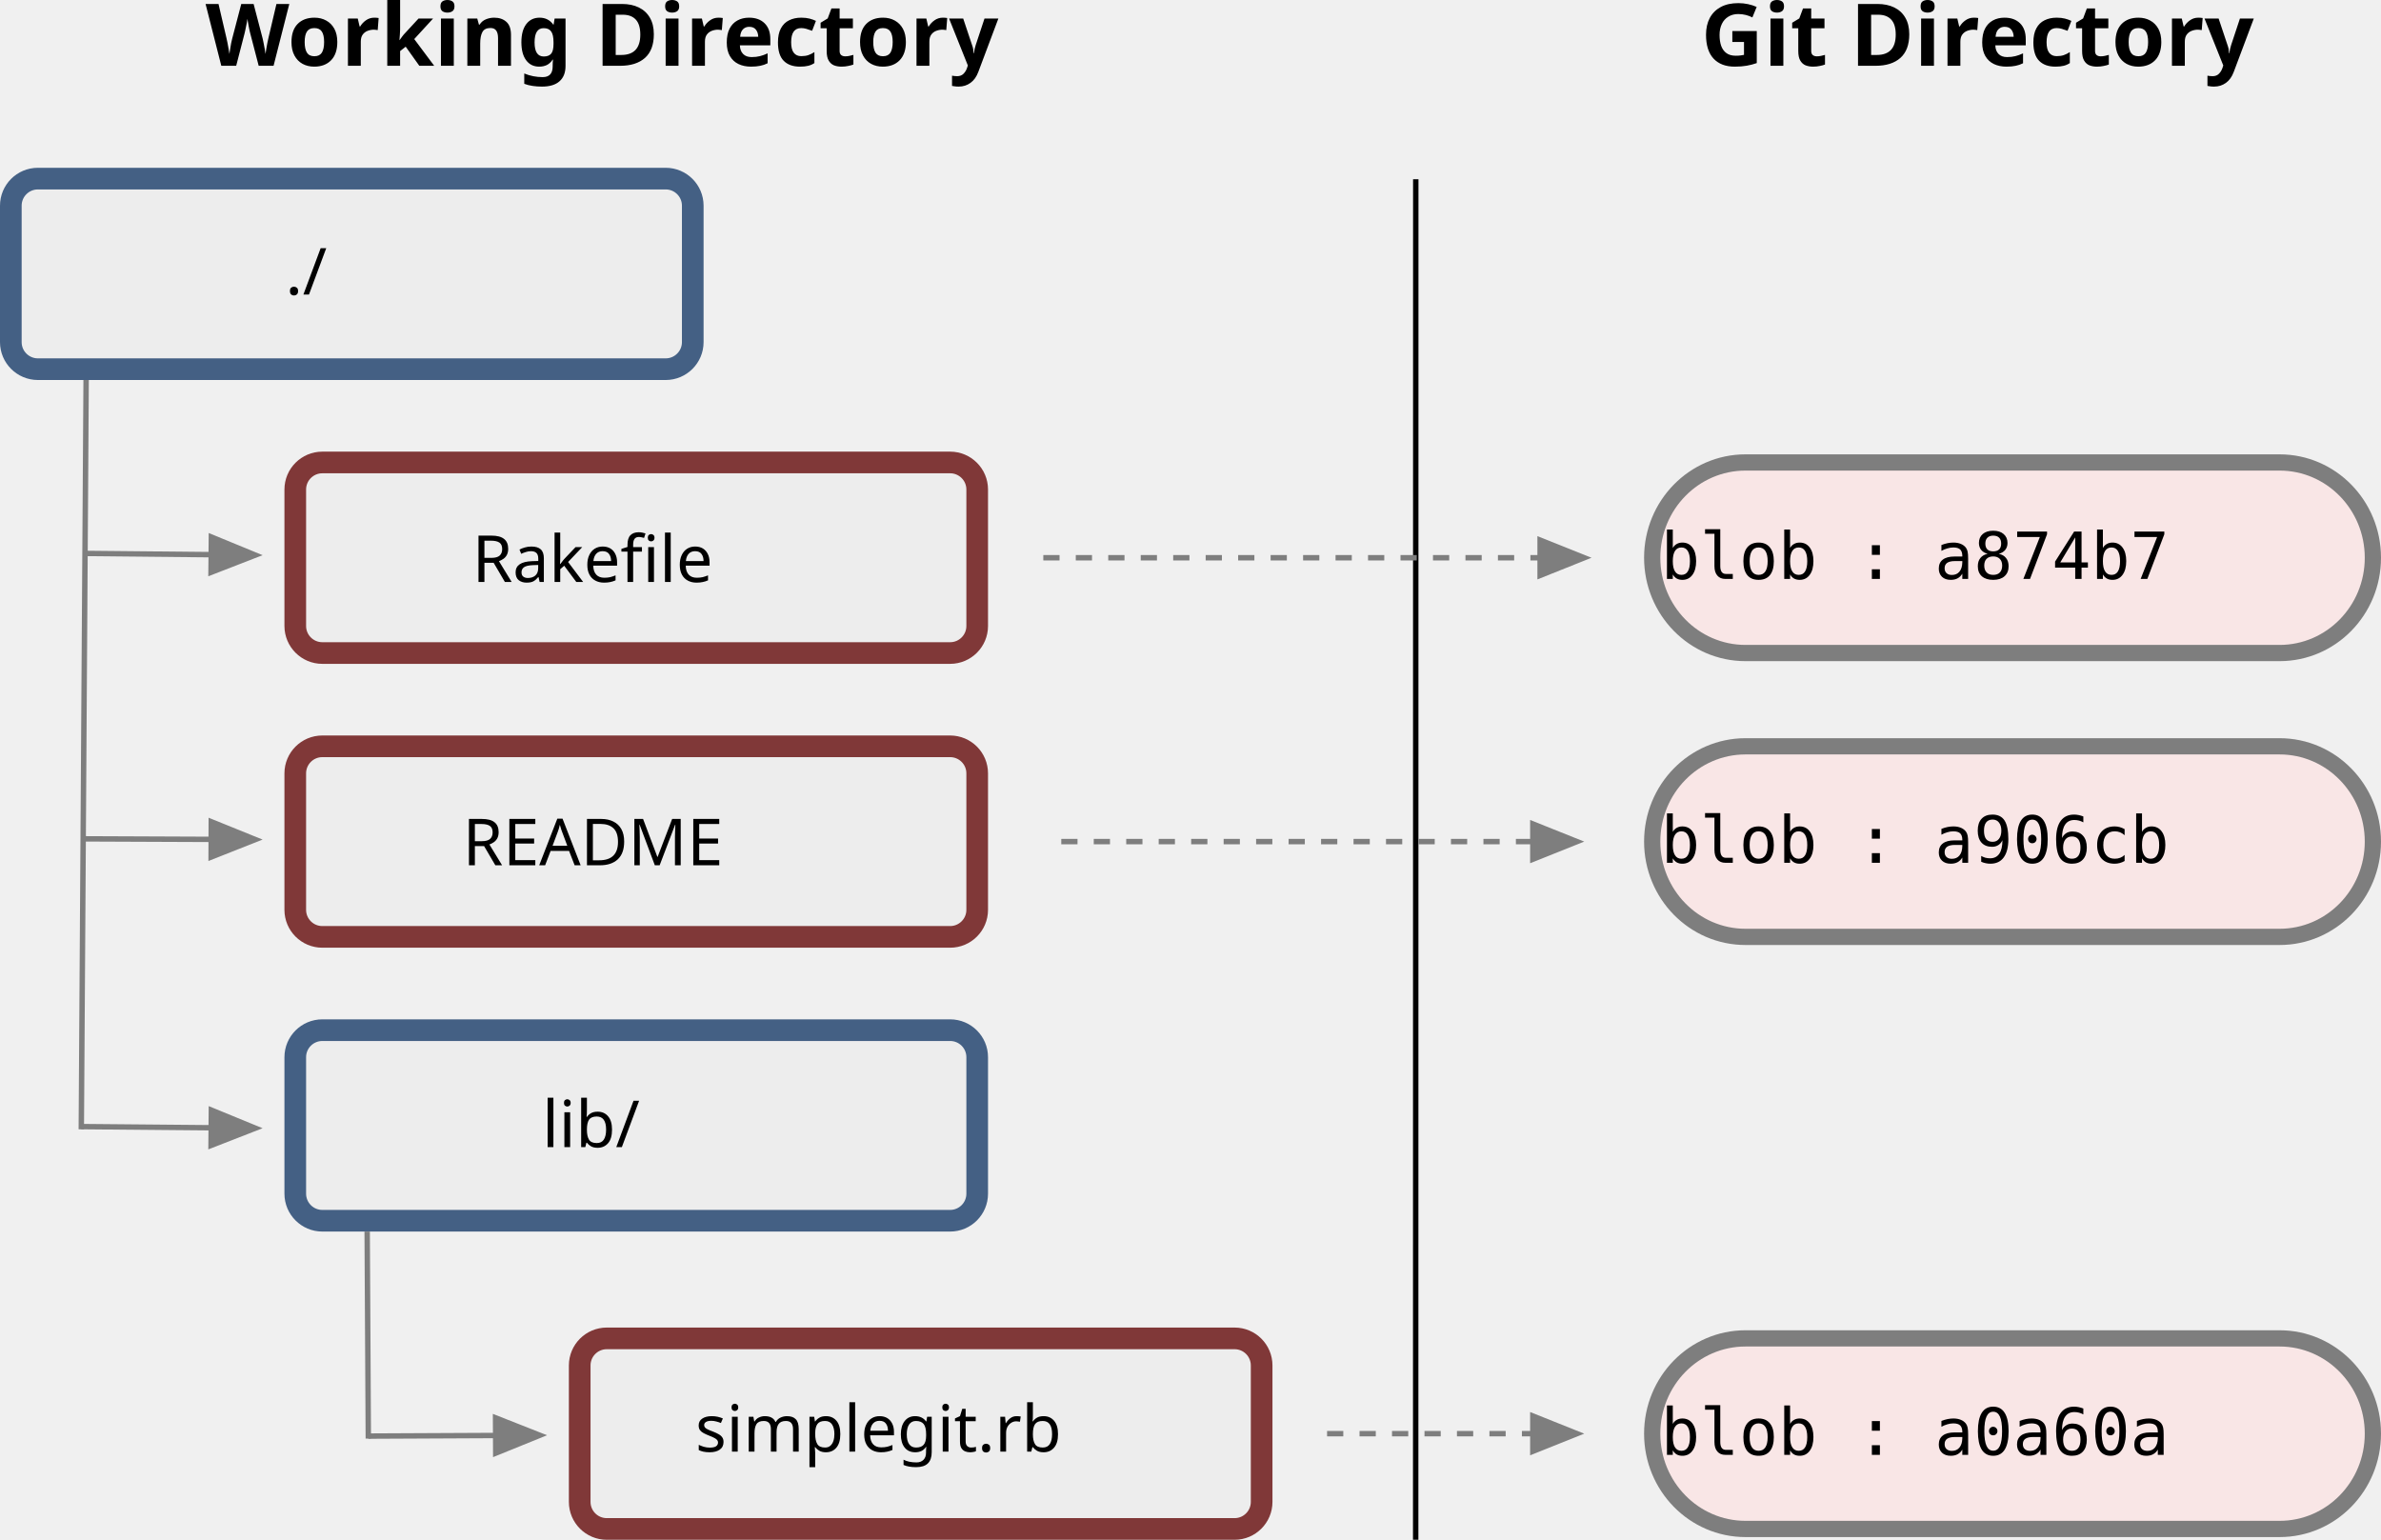
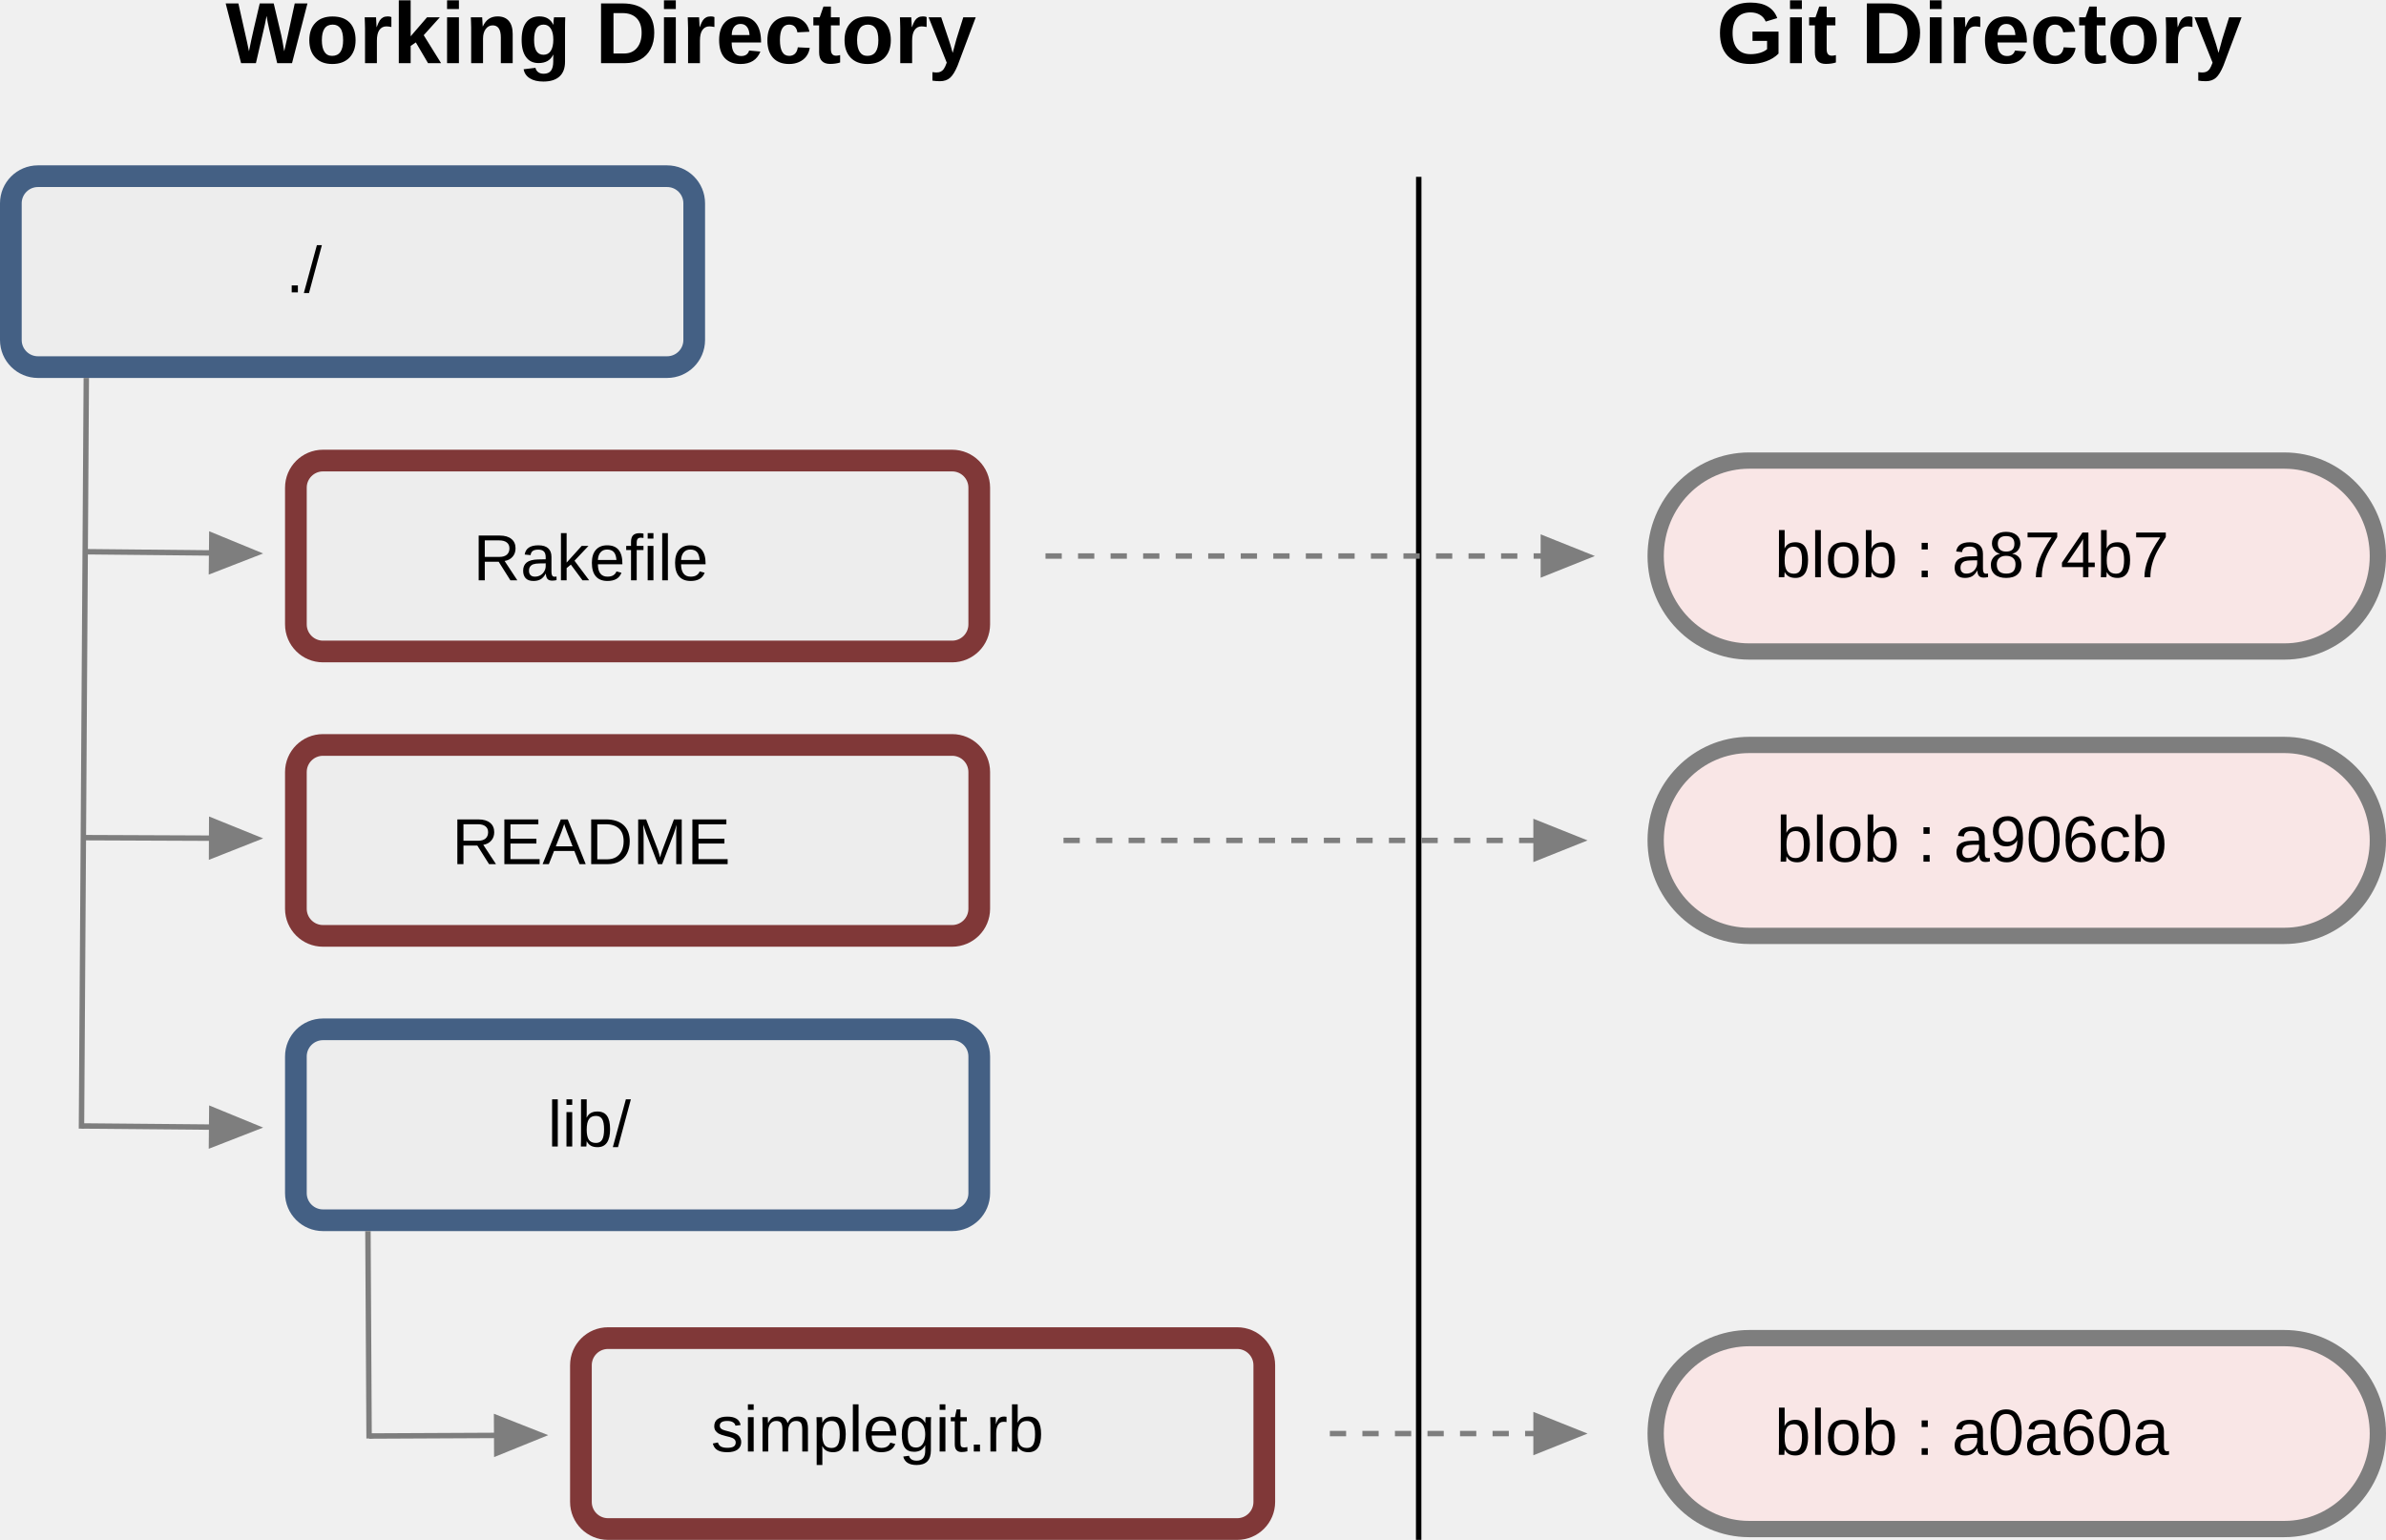
- <svg xmlns="http://www.w3.org/2000/svg" width="439.936" height="284.509" version="1.1" id="svg31957" xml:space="preserve">
+ <svg xmlns="http://www.w3.org/2000/svg" width="439.936" height="284.002" version="1.1" id="svg31957" xml:space="preserve">
  <defs id="defs31909">
    <marker orient="auto" refY="0" refX="0" id="Arrow1Lend_7e7e7e_1.000000px" style="overflow:visible" viewBox="0 0 6.846 5.477" markerWidth="10" markerHeight="8" preserveAspectRatio="xMidYMid">
      <path id="path_Arrow1Lend_7e7e7e_1.000000px" d="M -5,0 V -2 L 0,0 -5,2 Z" style="fill:#7e7e7e;fill-rule:evenodd;stroke:#7e7e7e;stroke-width:1px;marker-start:none" />
    </marker>
  </defs>
-   <g id="g32297" transform="translate(36.27643,118.5434)" style="stroke:#7e7e7e;stroke-opacity:1">
+   <g id="g32297" transform="translate(36.27643,118.0356)" style="stroke:#7e7e7e;stroke-opacity:1">
    <rect id="800" width="133.16" height="35.212" x="269" y="128.754" rx="17.239" ry="17.606" style="fill:#f9e6e6;fill-opacity:1;stroke:#7e7e7e;stroke-width:3px;stroke-opacity:1" />
-     <text id="800_text" x="269.042" y="134.772" style="font-size:12px;font-family:Inconsolata;fill:#000000;fill-opacity:1;stroke:#000000;stroke-width:0;stroke-dasharray:none;stroke-opacity:1">
-       <tspan id="800_line1" text-anchor="middle" x="335.622" y="150.272" text-align="center" font-family="Inconsolata" font-size="12px" fill="#000000" stroke="#000000" style="fill:#000000;fill-opacity:1;stroke:#000000;stroke-width:0;stroke-dasharray:none;stroke-opacity:1">blob : a0a60a</tspan>
+     <text id="800_text" x="269.042" y="134.772" style="font-size:12px;font-family:Arial;fill:#000000;fill-opacity:1;stroke:#000000;stroke-width:0;stroke-dasharray:none;stroke-opacity:1">
+       <tspan id="800_line1" text-anchor="middle" x="335.622" y="150.272" text-align="center" font-family="Arial" font-size="12px" fill="#000000" stroke="#000000" style="fill:#000000;fill-opacity:1;stroke:#000000;stroke-width:0;stroke-dasharray:none;stroke-opacity:1">blob : a0a60a</tspan>
    </text>
  </g>
-   <g id="g32297-7" transform="translate(36.27643,9.145291)" style="stroke:#7e7e7e;stroke-opacity:1">
+   <g id="g32297-7" transform="translate(36.27643,8.637478)" style="stroke:#7e7e7e;stroke-opacity:1">
    <rect id="800-4" width="133.16" height="35.212" x="269" y="128.754" rx="17.239" ry="17.606" style="fill:#f9e6e6;fill-opacity:1;stroke:#7e7e7e;stroke-width:3px;stroke-opacity:1" />
-     <text id="800_text-5" x="269.042" y="134.772" style="font-size:12px;font-family:Inconsolata;fill:#000000;fill-opacity:1;stroke:#000000;stroke-width:0;stroke-dasharray:none;stroke-opacity:1">
-       <tspan id="800_line1-2" text-anchor="middle" x="335.622" y="150.272" text-align="center" font-family="Inconsolata" font-size="12px" fill="#000000" stroke="#000000" style="fill:#000000;fill-opacity:1;stroke:#000000;stroke-width:0;stroke-dasharray:none;stroke-opacity:1">blob : a906cb</tspan>
+     <text id="800_text-5" x="269.042" y="134.772" style="font-size:12px;font-family:Arial;fill:#000000;fill-opacity:1;stroke:#000000;stroke-width:0;stroke-dasharray:none;stroke-opacity:1">
+       <tspan id="800_line1-2" text-anchor="middle" x="335.622" y="150.272" text-align="center" font-family="Arial" font-size="12px" fill="#000000" stroke="#000000" style="fill:#000000;fill-opacity:1;stroke:#000000;stroke-width:0;stroke-dasharray:none;stroke-opacity:1">blob : a906cb</tspan>
    </text>
  </g>
-   <g id="g32297-5" transform="translate(36.27643,-43.30287)" style="stroke:#7e7e7e;stroke-opacity:1">
+   <g id="g32297-5" transform="translate(36.27643,-43.81068)" style="stroke:#7e7e7e;stroke-opacity:1">
    <rect id="800-47" width="133.16" height="35.212" x="269" y="128.754" rx="17.239" ry="17.606" style="fill:#f9e6e6;fill-opacity:1;stroke:#7e7e7e;stroke-width:3px;stroke-opacity:1" />
-     <text id="800_text-4" x="269.042" y="134.772" style="font-size:12px;font-family:Inconsolata;fill:#000000;fill-opacity:1;stroke:#000000;stroke-width:0;stroke-dasharray:none;stroke-opacity:1">
-       <tspan id="800_line1-4" text-anchor="middle" x="335.622" y="150.272" text-align="center" font-family="Inconsolata" font-size="12px" fill="#000000" stroke="#000000" style="fill:#000000;fill-opacity:1;stroke:#000000;stroke-width:0;stroke-dasharray:none;stroke-opacity:1">blob : a874b7</tspan>
+     <text id="800_text-4" x="269.042" y="134.772" style="font-size:12px;font-family:Arial;fill:#000000;fill-opacity:1;stroke:#000000;stroke-width:0;stroke-dasharray:none;stroke-opacity:1">
+       <tspan id="800_line1-4" text-anchor="middle" x="335.622" y="150.272" text-align="center" font-family="Arial" font-size="12px" fill="#000000" stroke="#000000" style="fill:#000000;fill-opacity:1;stroke:#000000;stroke-width:0;stroke-dasharray:none;stroke-opacity:1">blob : a874b7</tspan>
    </text>
  </g>
-   <g id="g32242" transform="translate(-5.727966,25.12086)" style="stroke:#446084;stroke-opacity:1">
+   <g id="g32242" transform="translate(-5.727966,24.61305)" style="stroke:#446084;stroke-opacity:1">
    <rect id="740-0-5-5-4" width="126" height="35.212" x="7.728" y="7.882" rx="5" ry="5" style="fill:#ededed;fill-opacity:1;stroke:#446084;stroke-width:4px;stroke-opacity:1" />
-     <text id="736_text" x="7.086" y="13.805" style="font-size:12px;font-family:BryantPro-Medium;fill:#000000;fill-opacity:1;stroke:#000000;stroke-width:0;stroke-dasharray:none;stroke-opacity:1">
-       <tspan id="736_line1" text-anchor="middle" x="70.086" y="29.305" text-align="center" font-family="BryantPro-Medium" font-size="12px" fill="#ffffff" stroke="#ffffff" style="font-style:normal;font-variant:normal;font-weight:normal;font-stretch:normal;font-family:sans-serif;-inkscape-font-specification:sans-serif;fill:#000000;fill-opacity:1;stroke:#000000;stroke-width:0;stroke-dasharray:none;stroke-opacity:1">./</tspan>
+     <text id="736_text" x="7.086" y="13.805" style="font-size:12px;font-family:Arial;fill:#000000;fill-opacity:1;stroke:#000000;stroke-width:0;stroke-dasharray:none;stroke-opacity:1">
+       <tspan id="736_line1" text-anchor="middle" x="70.086" y="29.305" text-align="center" font-family="Arial" font-size="12px" fill="#ffffff" stroke="#ffffff" style="font-style:normal;font-variant:normal;font-weight:normal;font-stretch:normal;font-family:Arial;-inkscape-font-specification:Arial;fill:#000000;fill-opacity:1;stroke:#000000;stroke-width:0;stroke-dasharray:none;stroke-opacity:1">./</tspan>
    </text>
  </g>
-   <g id="g32253" transform="translate(29.02985,39.1875)">
+   <g id="g32253" transform="translate(29.02985,38.67969)">
    <rect id="740-0-5-5" width="126" height="35.212" x="25.526" y="46.263" rx="5" ry="5" style="fill:#ededed;fill-opacity:1;stroke:#803838;stroke-width:4px;stroke-opacity:1" />
-     <text id="737_text" x="25.257" y="52.843" style="font-size:12px;font-family:BryantPro-Medium;fill:#000000;fill-opacity:1;stroke:#000000;stroke-width:0;stroke-dasharray:none;stroke-opacity:1">
-       <tspan id="737_line1" text-anchor="middle" x="88.257" y="68.343" text-align="center" font-family="BryantPro-Medium" font-size="12px" fill="#ffffff" stroke="#ffffff" style="font-style:normal;font-variant:normal;font-weight:normal;font-stretch:normal;font-family:sans-serif;-inkscape-font-specification:sans-serif;fill:#000000;fill-opacity:1;stroke:#000000;stroke-width:0;stroke-dasharray:none;stroke-opacity:1">Rakefile</tspan>
+     <text id="737_text" x="25.257" y="52.843" style="font-size:12px;font-family:Arial;fill:#000000;fill-opacity:1;stroke:#000000;stroke-width:0;stroke-dasharray:none;stroke-opacity:1">
+       <tspan id="737_line1" text-anchor="middle" x="88.257" y="68.343" text-align="center" font-family="Arial" font-size="12px" fill="#ffffff" stroke="#ffffff" style="font-style:normal;font-variant:normal;font-weight:normal;font-stretch:normal;font-family:Arial;-inkscape-font-specification:Arial;fill:#000000;fill-opacity:1;stroke:#000000;stroke-width:0;stroke-dasharray:none;stroke-opacity:1">Rakefile</tspan>
    </text>
  </g>
-   <g id="g32264" transform="translate(140.6917,187.1274)">
+   <g id="g32264" transform="translate(140.6917,186.6196)">
    <rect id="740-0" width="126" height="35.212" x="-86.136" y="-49.229" rx="5" ry="5" style="fill:#ededed;fill-opacity:1;stroke:#803838;stroke-width:4px;stroke-opacity:1" />
-     <text id="740_text-6" x="-86.341" y="-42.748" style="font-size:12px;font-family:BryantPro-Medium;fill:#000000;fill-opacity:1;stroke:#000000;stroke-width:0;stroke-dasharray:none;stroke-opacity:1">
-       <tspan id="740_line1-1" text-anchor="middle" x="-23.341" y="-27.248" text-align="center" font-family="BryantPro-Medium" font-size="12px" fill="#ffffff" stroke="#ffffff" style="font-style:normal;font-variant:normal;font-weight:normal;font-stretch:normal;font-family:sans-serif;-inkscape-font-specification:sans-serif;fill:#000000;fill-opacity:1;stroke:#000000;stroke-width:0;stroke-dasharray:none;stroke-opacity:1">README</tspan>
+     <text id="740_text-6" x="-86.341" y="-42.748" style="font-size:12px;font-family:Arial;fill:#000000;fill-opacity:1;stroke:#000000;stroke-width:0;stroke-dasharray:none;stroke-opacity:1">
+       <tspan id="740_line1-1" text-anchor="middle" x="-23.341" y="-27.248" text-align="center" font-family="Arial" font-size="12px" fill="#ffffff" stroke="#ffffff" style="font-style:normal;font-variant:normal;font-weight:normal;font-stretch:normal;font-family:Arial;-inkscape-font-specification:Arial;fill:#000000;fill-opacity:1;stroke:#000000;stroke-width:0;stroke-dasharray:none;stroke-opacity:1">README</tspan>
    </text>
  </g>
-   <g id="g32275" transform="translate(16.05614,127.597)" style="stroke:#446084;stroke-opacity:1">
+   <g id="g32275" transform="translate(16.05614,127.0892)" style="stroke:#446084;stroke-opacity:1">
    <rect id="740-0-5" width="126" height="35.212" x="38.5" y="62.75" rx="5" ry="5" style="fill:#ededed;fill-opacity:1;stroke:#446084;stroke-width:4px;stroke-opacity:1" />
-     <text id="739_text" x="37.935" y="68.858" style="font-size:12px;font-family:BryantPro-Medium;fill:#000000;fill-opacity:1;stroke:#000000;stroke-width:0;stroke-dasharray:none;stroke-opacity:1">
-       <tspan id="739_line1" text-anchor="middle" x="100.935" y="84.358" text-align="center" font-family="BryantPro-Medium" font-size="12px" fill="#ffffff" stroke="#ffffff" style="font-style:normal;font-variant:normal;font-weight:normal;font-stretch:normal;font-family:sans-serif;-inkscape-font-specification:sans-serif;fill:#000000;fill-opacity:1;stroke:#000000;stroke-width:0;stroke-dasharray:none;stroke-opacity:1">lib/</tspan>
+     <text id="739_text" x="37.935" y="68.858" style="font-size:12px;font-family:Arial;fill:#000000;fill-opacity:1;stroke:#000000;stroke-width:0;stroke-dasharray:none;stroke-opacity:1">
+       <tspan id="739_line1" text-anchor="middle" x="100.935" y="84.358" text-align="center" font-family="Arial" font-size="12px" fill="#ffffff" stroke="#ffffff" style="font-style:normal;font-variant:normal;font-weight:normal;font-stretch:normal;font-family:Arial;-inkscape-font-specification:Arial;fill:#000000;fill-opacity:1;stroke:#000000;stroke-width:0;stroke-dasharray:none;stroke-opacity:1">lib/</tspan>
    </text>
  </g>
-   <g id="g32286" transform="translate(35.11229,113.547)">
+   <g id="g32286" transform="translate(35.11229,113.0392)">
    <rect id="740" width="126" height="35.212" x="72" y="133.75" rx="5" ry="5" style="fill:#ededed;fill-opacity:1;stroke:#803838;stroke-width:4px;stroke-opacity:1" />
-     <text id="740_text" x="72.003" y="139.167" style="font-size:12px;font-family:BryantPro-Medium;fill:#000000;fill-opacity:1;stroke:#000000;stroke-width:0;stroke-dasharray:none;stroke-opacity:1">
-       <tspan id="740_line1" text-anchor="middle" x="135.003" y="154.667" text-align="center" font-family="BryantPro-Medium" font-size="12px" fill="#ffffff" stroke="#ffffff" style="font-style:normal;font-variant:normal;font-weight:normal;font-stretch:normal;font-family:sans-serif;-inkscape-font-specification:sans-serif;fill:#000000;fill-opacity:1;stroke:#000000;stroke-width:0;stroke-dasharray:none;stroke-opacity:1">simplegit.rb</tspan>
+     <text id="740_text" x="72.003" y="139.167" style="font-size:12px;font-family:Arial;fill:#000000;fill-opacity:1;stroke:#000000;stroke-width:0;stroke-dasharray:none;stroke-opacity:1">
+       <tspan id="740_line1" text-anchor="middle" x="135.003" y="154.667" text-align="center" font-family="Arial" font-size="12px" fill="#ffffff" stroke="#ffffff" style="font-style:normal;font-variant:normal;font-weight:normal;font-stretch:normal;font-family:Arial;-inkscape-font-specification:Arial;fill:#000000;fill-opacity:1;stroke:#000000;stroke-width:0;stroke-dasharray:none;stroke-opacity:1">simplegit.rb</tspan>
    </text>
  </g>
-   <text id="713_text" x="47.462" y="-5.344" style="font-size:16px;font-family:BryantPro-Bold;fill:#000000;stroke:#000000;stroke-width:0">
-     <tspan id="713_line1" text-anchor="middle" x="117.462" y="12.156" text-align="center" font-family="BryantPro-Regular" font-weight="bold" font-size="16px" fill="#000000" stroke="#000000" style="font-style:normal;font-variant:normal;font-weight:bold;font-stretch:normal;font-family:sans-serif;-inkscape-font-specification:'sans-serif Bold'">Working Directory</tspan>
+   <text id="713_text" x="47.462" y="-5.852" style="font-size:16px;font-family:Arial;fill:#000000;stroke:#000000;stroke-width:0">
+     <tspan id="713_line1" text-anchor="middle" x="117.462" y="11.648" text-align="center" font-family="Arial" font-weight="bold" font-size="16px" fill="#000000" stroke="#000000" style="font-style:normal;font-variant:normal;font-weight:bold;font-stretch:normal;font-family:Arial;-inkscape-font-specification:'Arial Bold'">Working Directory</tspan>
  </text>
-   <text id="714_text" x="320.603" y="-5.344" style="font-size:16px;font-family:BryantPro-Bold;fill:#000000;stroke:#000000;stroke-width:0">
-     <tspan id="714_line1" text-anchor="middle" x="371.603" y="12.156" text-align="center" font-family="BryantPro-Regular" font-weight="bold" font-size="16px" fill="#000000" stroke="#000000" style="font-style:normal;font-variant:normal;font-weight:bold;font-stretch:normal;font-family:sans-serif;-inkscape-font-specification:'sans-serif Bold'">Git Directory</tspan>
+   <text id="714_text" x="320.603" y="-5.852" style="font-size:16px;font-family:Arial;fill:#000000;stroke:#000000;stroke-width:0">
+     <tspan id="714_line1" text-anchor="middle" x="371.603" y="11.648" text-align="center" font-family="Arial" font-weight="bold" font-size="16px" fill="#000000" stroke="#000000" style="font-style:normal;font-variant:normal;font-weight:bold;font-stretch:normal;font-family:Arial;-inkscape-font-specification:'Arial Bold'">Git Directory</tspan>
  </text>
-   <path id="826" style="fill:none;stroke:#000000;stroke-width:1px;marker-start:none;marker-end:none" d="m 261.592,33.121 -0.016,251.388" />
-   <path id="795" style="fill:none;stroke:#7e7e7e;stroke-width:1px;stroke-dasharray:3, 3;marker-start:none;marker-end:url(#Arrow1Lend_7e7e7e_1.000000px)" d="m 245.202,264.903 h 45.552" />
-   <path id="827" style="fill:none;stroke:#7e7e7e;stroke-width:1px;stroke-dasharray:3, 3;marker-start:none;marker-end:url(#Arrow1Lend_7e7e7e_1.000000px)" d="m 196.092,155.505 h 94.662" />
-   <path id="792" style="fill:none;stroke:#7e7e7e;stroke-width:1px;stroke-dasharray:3, 3;marker-start:none;marker-end:url(#Arrow1Lend_7e7e7e_1.000000px)" d="m 192.772,103.057 h 99.328" />
-   <path style="display:inline;fill:none;fill-rule:evenodd;stroke:#7e7e7e;stroke-width:1px;stroke-linecap:butt;stroke-linejoin:miter;stroke-opacity:1" d="M 15.913,70.215 15.021,208.667" id="path32446" />
-   <path style="display:inline;fill:none;fill-rule:evenodd;stroke:#7e7e7e;stroke-width:1px;stroke-linecap:butt;stroke-linejoin:miter;stroke-opacity:1" d="m 67.842,227.559 0.212,38.251" id="path32446-9" />
-   <path style="display:inline;fill:none;fill-rule:evenodd;stroke:#7e7e7e;stroke-width:1px;stroke-linecap:butt;stroke-linejoin:miter;stroke-opacity:1;marker-end:url(#Arrow1Lend_7e7e7e_1.000000px)" d="m 68.057,265.352 31.056,-0.148" id="path32454" />
-   <path style="display:inline;fill:none;fill-rule:evenodd;stroke:#7e7e7e;stroke-width:1px;stroke-linecap:butt;stroke-linejoin:miter;stroke-opacity:1;marker-end:url(#Arrow1Lend_7e7e7e_1.000000px)" d="m 15.025,208.166 31.531,0.283" id="path32454-5" />
-   <path style="display:inline;fill:none;fill-rule:evenodd;stroke:#7e7e7e;stroke-width:1px;stroke-linecap:butt;stroke-linejoin:miter;stroke-opacity:1;marker-end:url(#Arrow1Lend_7e7e7e_1.000000px)" d="m 15.368,154.996 31.188,0.128" id="path32454-1" />
-   <path style="display:inline;fill:none;fill-rule:evenodd;stroke:#7e7e7e;stroke-width:1px;stroke-linecap:butt;stroke-linejoin:miter;stroke-opacity:1;marker-end:url(#Arrow1Lend_7e7e7e_1.000000px)" d="m 15.707,102.26 30.849,0.303" id="path32454-3" />
-   <path style="display:inline;fill:none;fill-rule:evenodd;stroke:#000000;stroke-width:1px;stroke-linecap:butt;stroke-linejoin:miter;stroke-opacity:1" d="m 4.236,209.329 v 0" id="path16463" />
+   <path id="826" style="fill:none;stroke:#000000;stroke-width:1px;marker-start:none;marker-end:none" d="m 261.592,32.613 -0.016,251.388" />
+   <path id="795" style="fill:none;stroke:#7e7e7e;stroke-width:1px;stroke-dasharray:3, 3;marker-start:none;marker-end:url(#Arrow1Lend_7e7e7e_1.000000px)" d="m 245.202,264.395 h 45.552" />
+   <path id="827" style="fill:none;stroke:#7e7e7e;stroke-width:1px;stroke-dasharray:3, 3;marker-start:none;marker-end:url(#Arrow1Lend_7e7e7e_1.000000px)" d="m 196.092,154.997 h 94.662" />
+   <path id="792" style="fill:none;stroke:#7e7e7e;stroke-width:1px;stroke-dasharray:3, 3;marker-start:none;marker-end:url(#Arrow1Lend_7e7e7e_1.000000px)" d="m 192.772,102.549 h 99.328" />
+   <path style="display:inline;fill:none;fill-rule:evenodd;stroke:#7e7e7e;stroke-width:1px;stroke-linecap:butt;stroke-linejoin:miter;stroke-opacity:1" d="M 15.913,69.707 15.021,208.159" id="path32446" />
+   <path style="display:inline;fill:none;fill-rule:evenodd;stroke:#7e7e7e;stroke-width:1px;stroke-linecap:butt;stroke-linejoin:miter;stroke-opacity:1" d="m 67.842,227.052 0.212,38.251" id="path32446-9" />
+   <path style="display:inline;fill:none;fill-rule:evenodd;stroke:#7e7e7e;stroke-width:1px;stroke-linecap:butt;stroke-linejoin:miter;stroke-opacity:1;marker-end:url(#Arrow1Lend_7e7e7e_1.000000px)" d="m 68.057,264.844 31.056,-0.148" id="path32454" />
+   <path style="display:inline;fill:none;fill-rule:evenodd;stroke:#7e7e7e;stroke-width:1px;stroke-linecap:butt;stroke-linejoin:miter;stroke-opacity:1;marker-end:url(#Arrow1Lend_7e7e7e_1.000000px)" d="m 15.025,207.659 31.531,0.283" id="path32454-5" />
+   <path style="display:inline;fill:none;fill-rule:evenodd;stroke:#7e7e7e;stroke-width:1px;stroke-linecap:butt;stroke-linejoin:miter;stroke-opacity:1;marker-end:url(#Arrow1Lend_7e7e7e_1.000000px)" d="m 15.368,154.488 31.188,0.128" id="path32454-1" />
+   <path style="display:inline;fill:none;fill-rule:evenodd;stroke:#7e7e7e;stroke-width:1px;stroke-linecap:butt;stroke-linejoin:miter;stroke-opacity:1;marker-end:url(#Arrow1Lend_7e7e7e_1.000000px)" d="m 15.707,101.753 30.849,0.303" id="path32454-3" />
+   <path style="display:inline;fill:none;fill-rule:evenodd;stroke:#000000;stroke-width:1px;stroke-linecap:butt;stroke-linejoin:miter;stroke-opacity:1" d="m 4.236,208.821 v 0" id="path16463" />
</svg>
